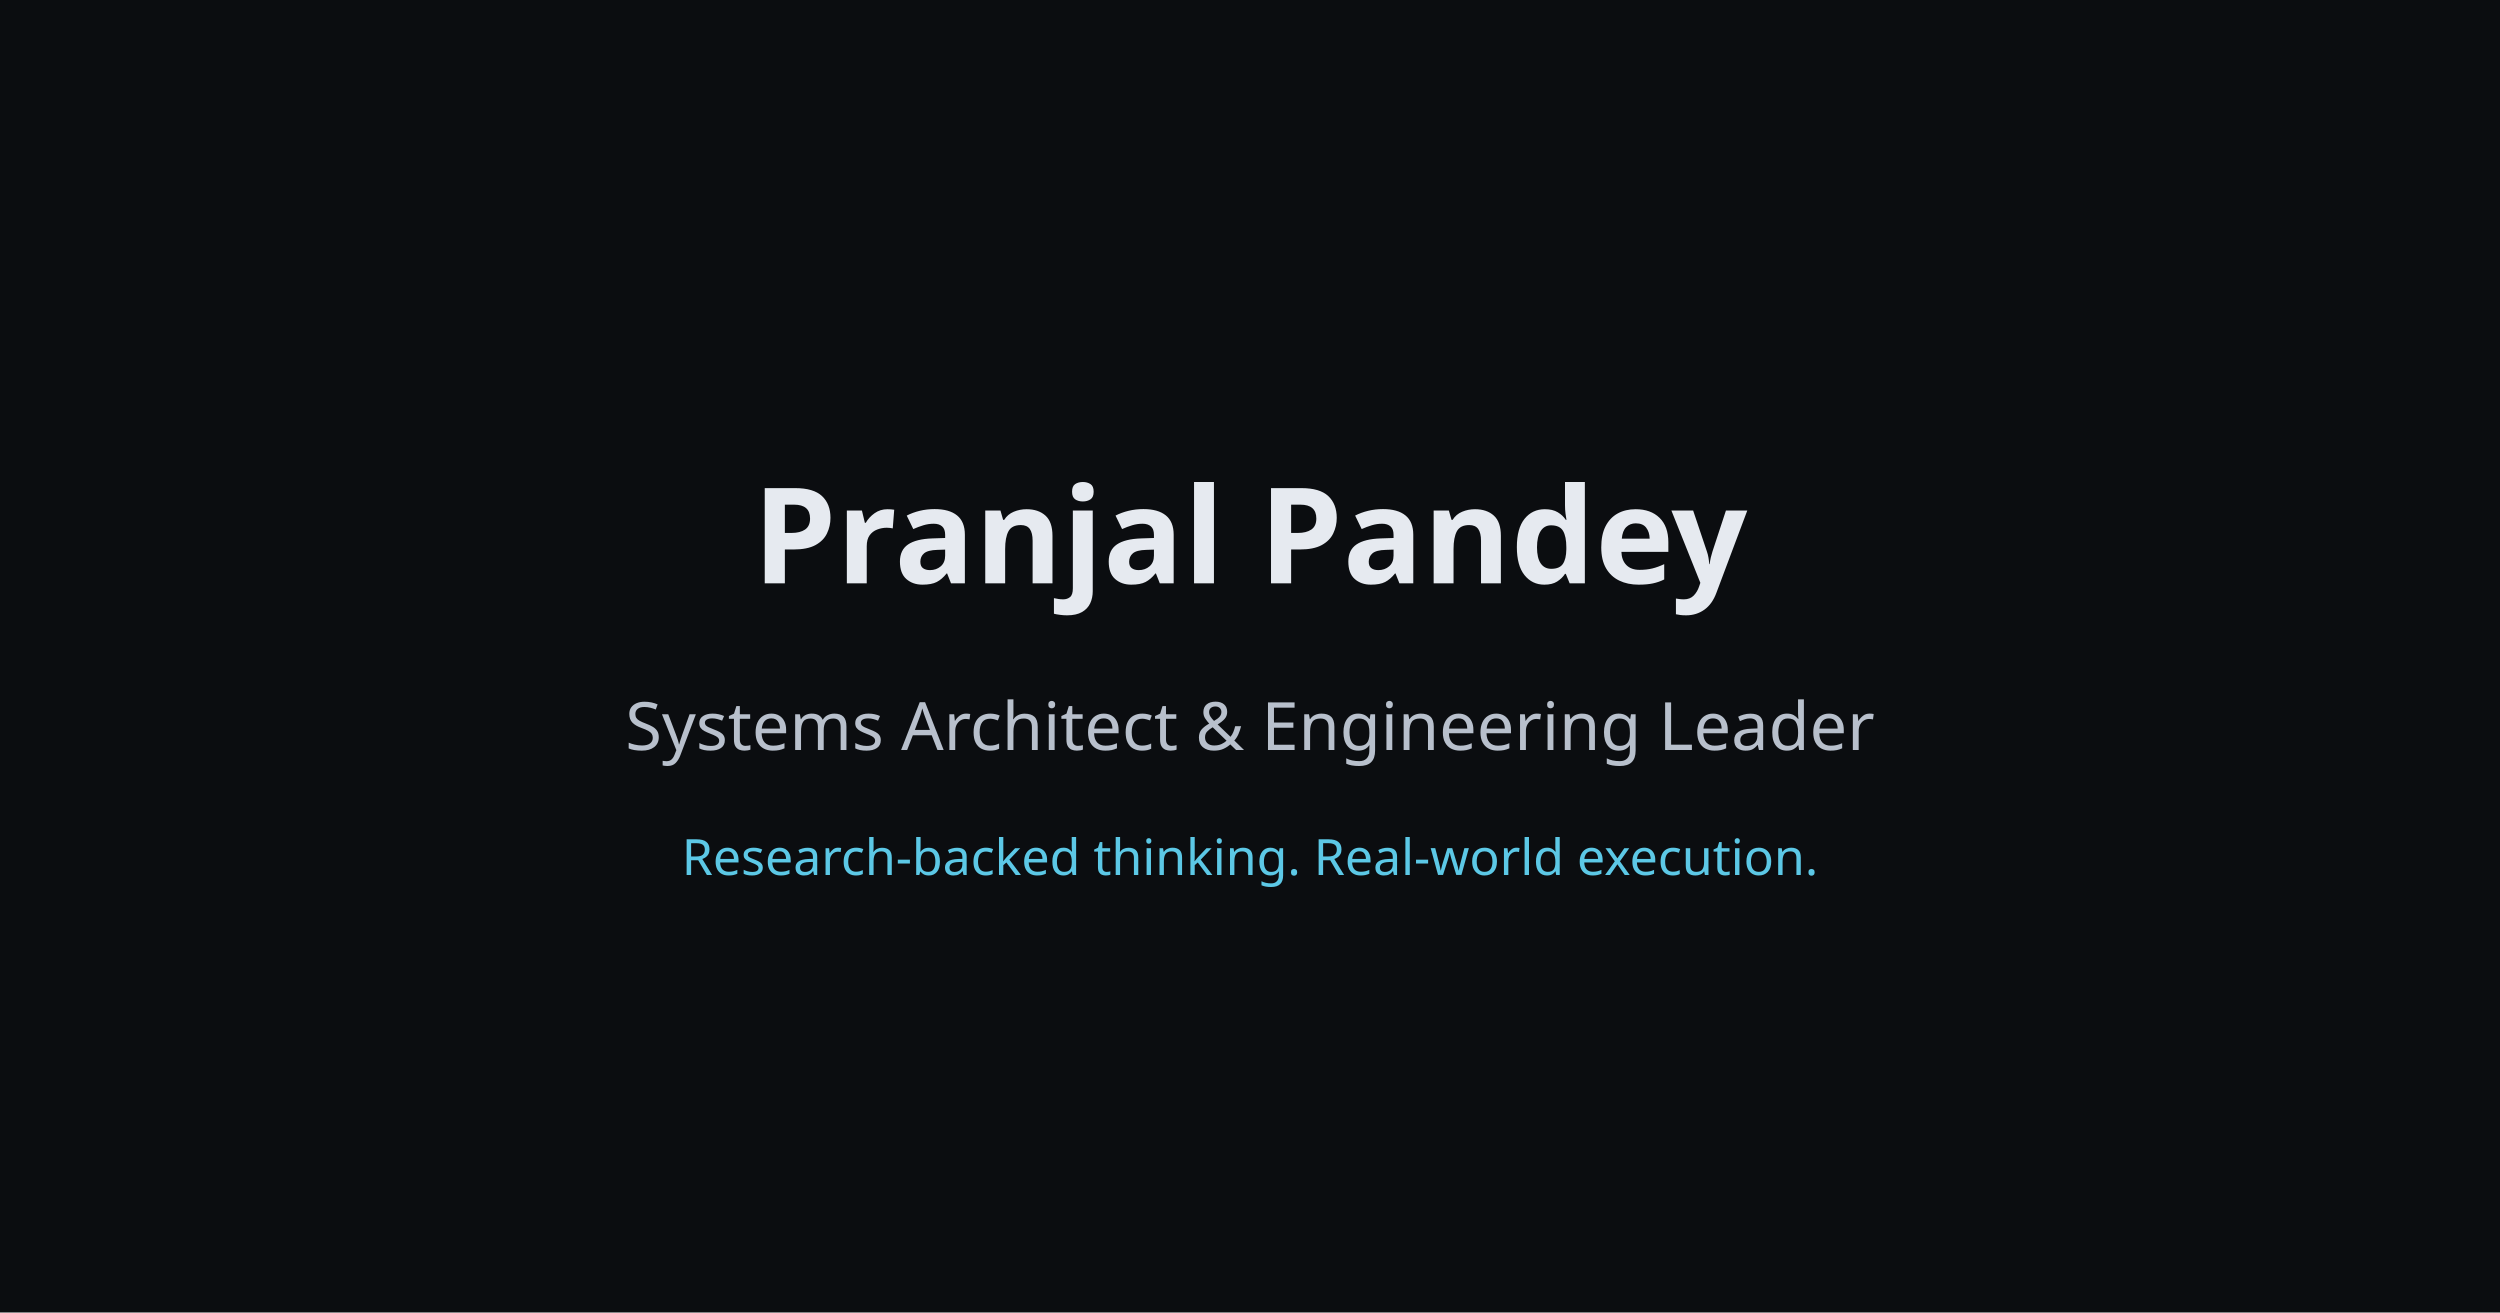
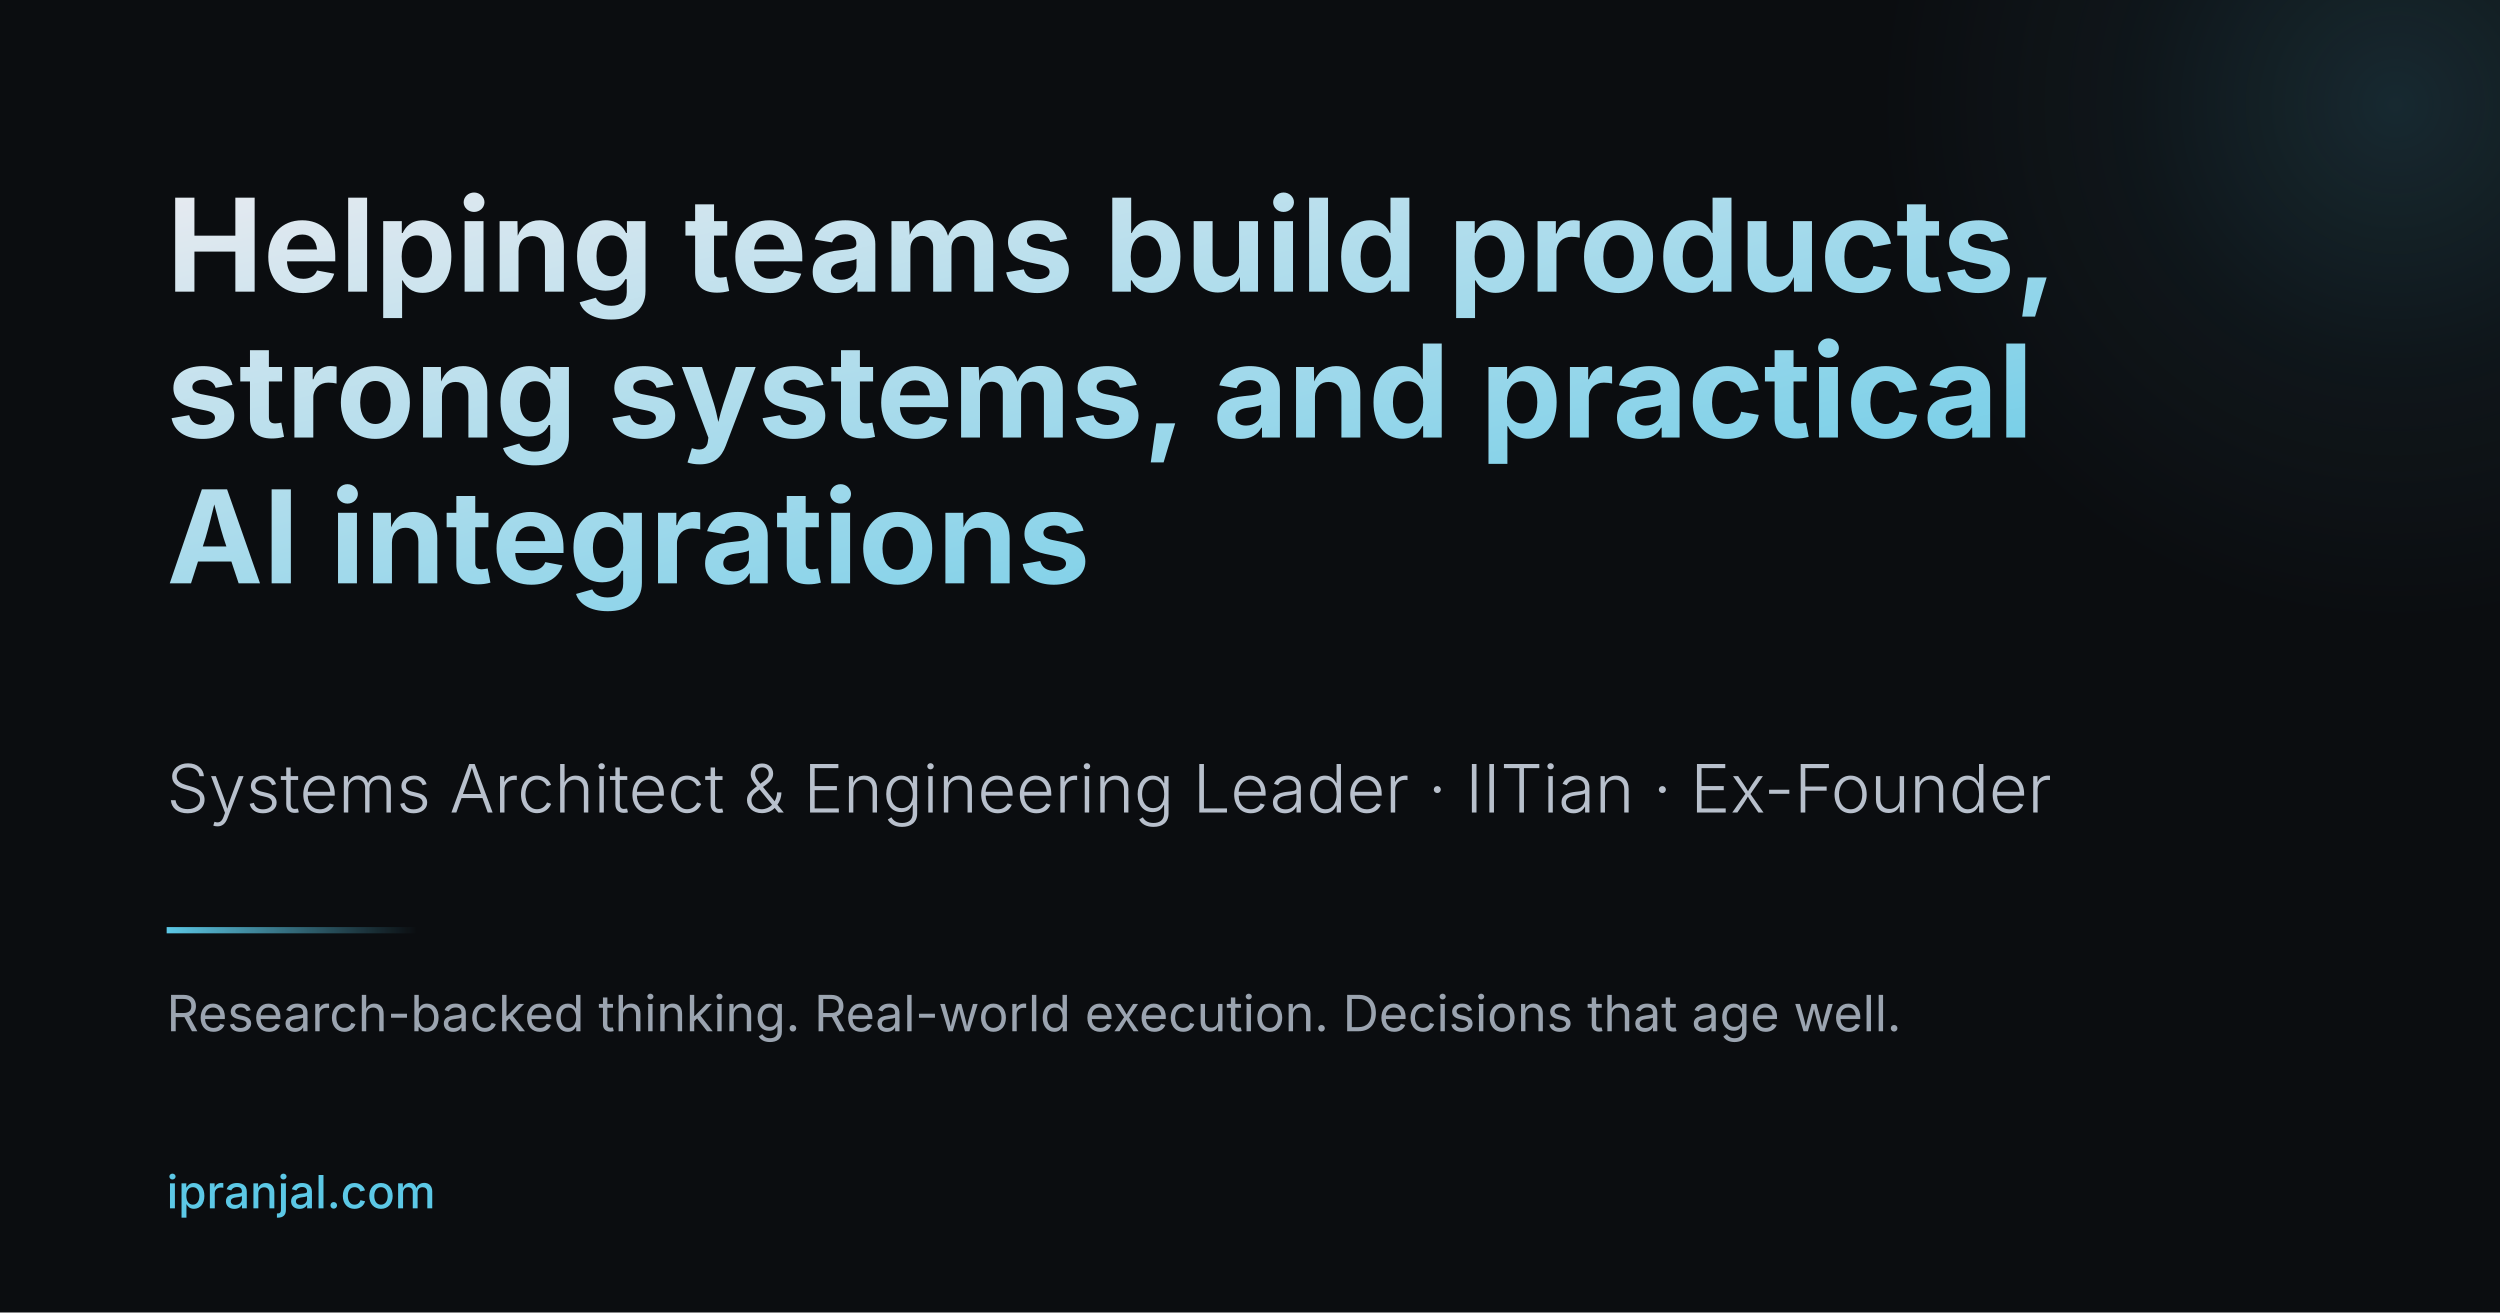
<svg xmlns="http://www.w3.org/2000/svg" width="1200" height="630">
+   <defs>
+     <linearGradient id="headlineGradient" x1="0%" y1="0%" x2="100%" y2="100%">
+       <stop offset="0%" style="stop-color:#E6EAF0;stop-opacity:1" />
+       <stop offset="100%" style="stop-color:#5CC8E6;stop-opacity:1" />
+     </linearGradient>
+     <linearGradient id="dividerGradient" x1="0%" y1="0%" x2="100%" y2="0%">
+       <stop offset="0%" style="stop-color:#5CC8E6;stop-opacity:1" />
+       <stop offset="100%" style="stop-color:#5CC8E6;stop-opacity:0" />
+     </linearGradient>
+     <radialGradient id="orbGradient" cx="50%" cy="50%" r="50%">
+       <stop offset="0%" style="stop-color:#5CC8E6;stop-opacity:0.15" />
+       <stop offset="50%" style="stop-color:#5CC8E6;stop-opacity:0.05" />
+       <stop offset="100%" style="stop-color:#5CC8E6;stop-opacity:0" />
+     </radialGradient>
+   </defs>
  <rect width="1200" height="630" fill="#0B0D10" />
-   <text x="600" y="280" font-family="system-ui, sans-serif" font-size="64" font-weight="600" fill="#E6EAF0" text-anchor="middle">
-     Pranjal Pandey
-   </text>
-   <text x="600" y="360" font-family="system-ui, sans-serif" font-size="32" fill="#B8C0CC" text-anchor="middle">
-     Systems Architect &amp; Engineering Leader
-   </text>
-   <text x="600" y="420" font-family="system-ui, sans-serif" font-size="24" fill="#5CC8E6" text-anchor="middle">
-     Research-backed thinking. Real-world execution.
+   <circle cx="1150" cy="50" r="250" fill="url(#orbGradient)" />
+   <g transform="translate(80, 140)">
+     <text x="0" y="0" font-family="system-ui, -apple-system, sans-serif" font-size="62" font-weight="700" fill="url(#headlineGradient)" style="line-height: 1.1">
+       <tspan x="0" dy="0">Helping teams build products,</tspan>
+       <tspan x="0" dy="70">strong systems, and practical</tspan>
+       <tspan x="0" dy="70">AI integrations</tspan>
+     </text>
+     <text x="0" y="250" font-family="system-ui, -apple-system, sans-serif" font-size="32" font-weight="300" fill="#B8C0CC">
+       Systems Architect &amp; Engineering Leader · IITian · Ex-Founder
+     </text>
+     <rect x="0" y="305" width="120" height="3" fill="url(#dividerGradient)" />
+     <text x="0" y="355" font-family="system-ui, -apple-system, sans-serif" font-size="24" fill="#9BA4B0">
+       Research-backed thinking. Real-world execution. Decisions that age well.
+     </text>
+   </g>
+   <text x="80" y="580" font-family="system-ui, -apple-system, sans-serif" font-size="22" font-weight="500" fill="#5CC8E6">
+     ipranjal.com
  </text>
</svg>
